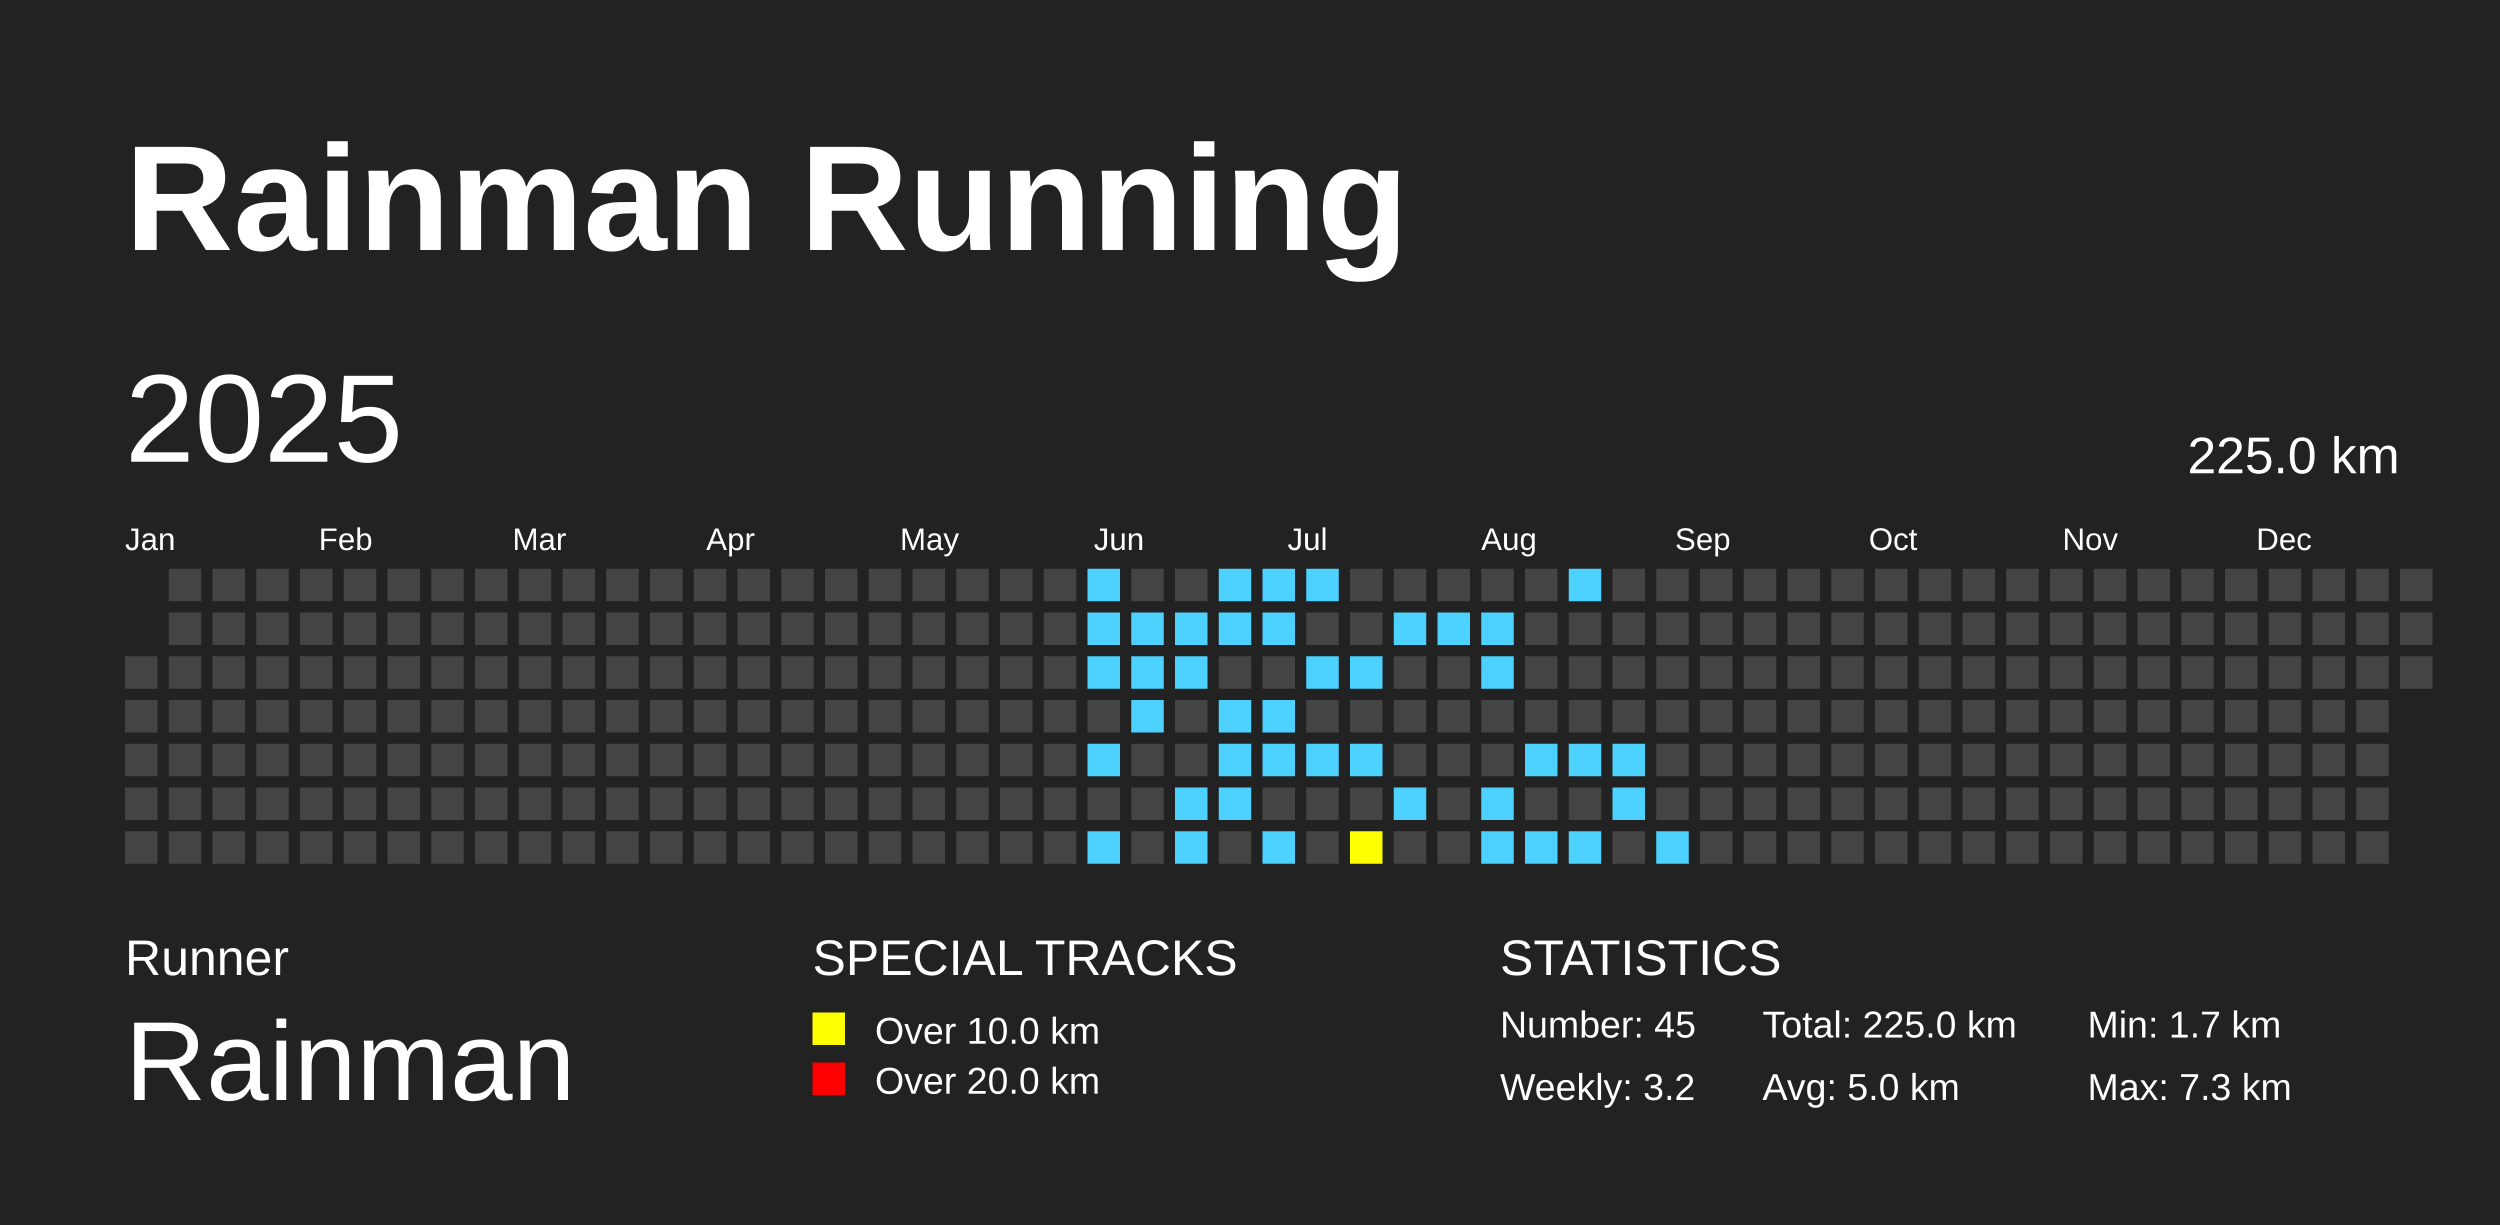
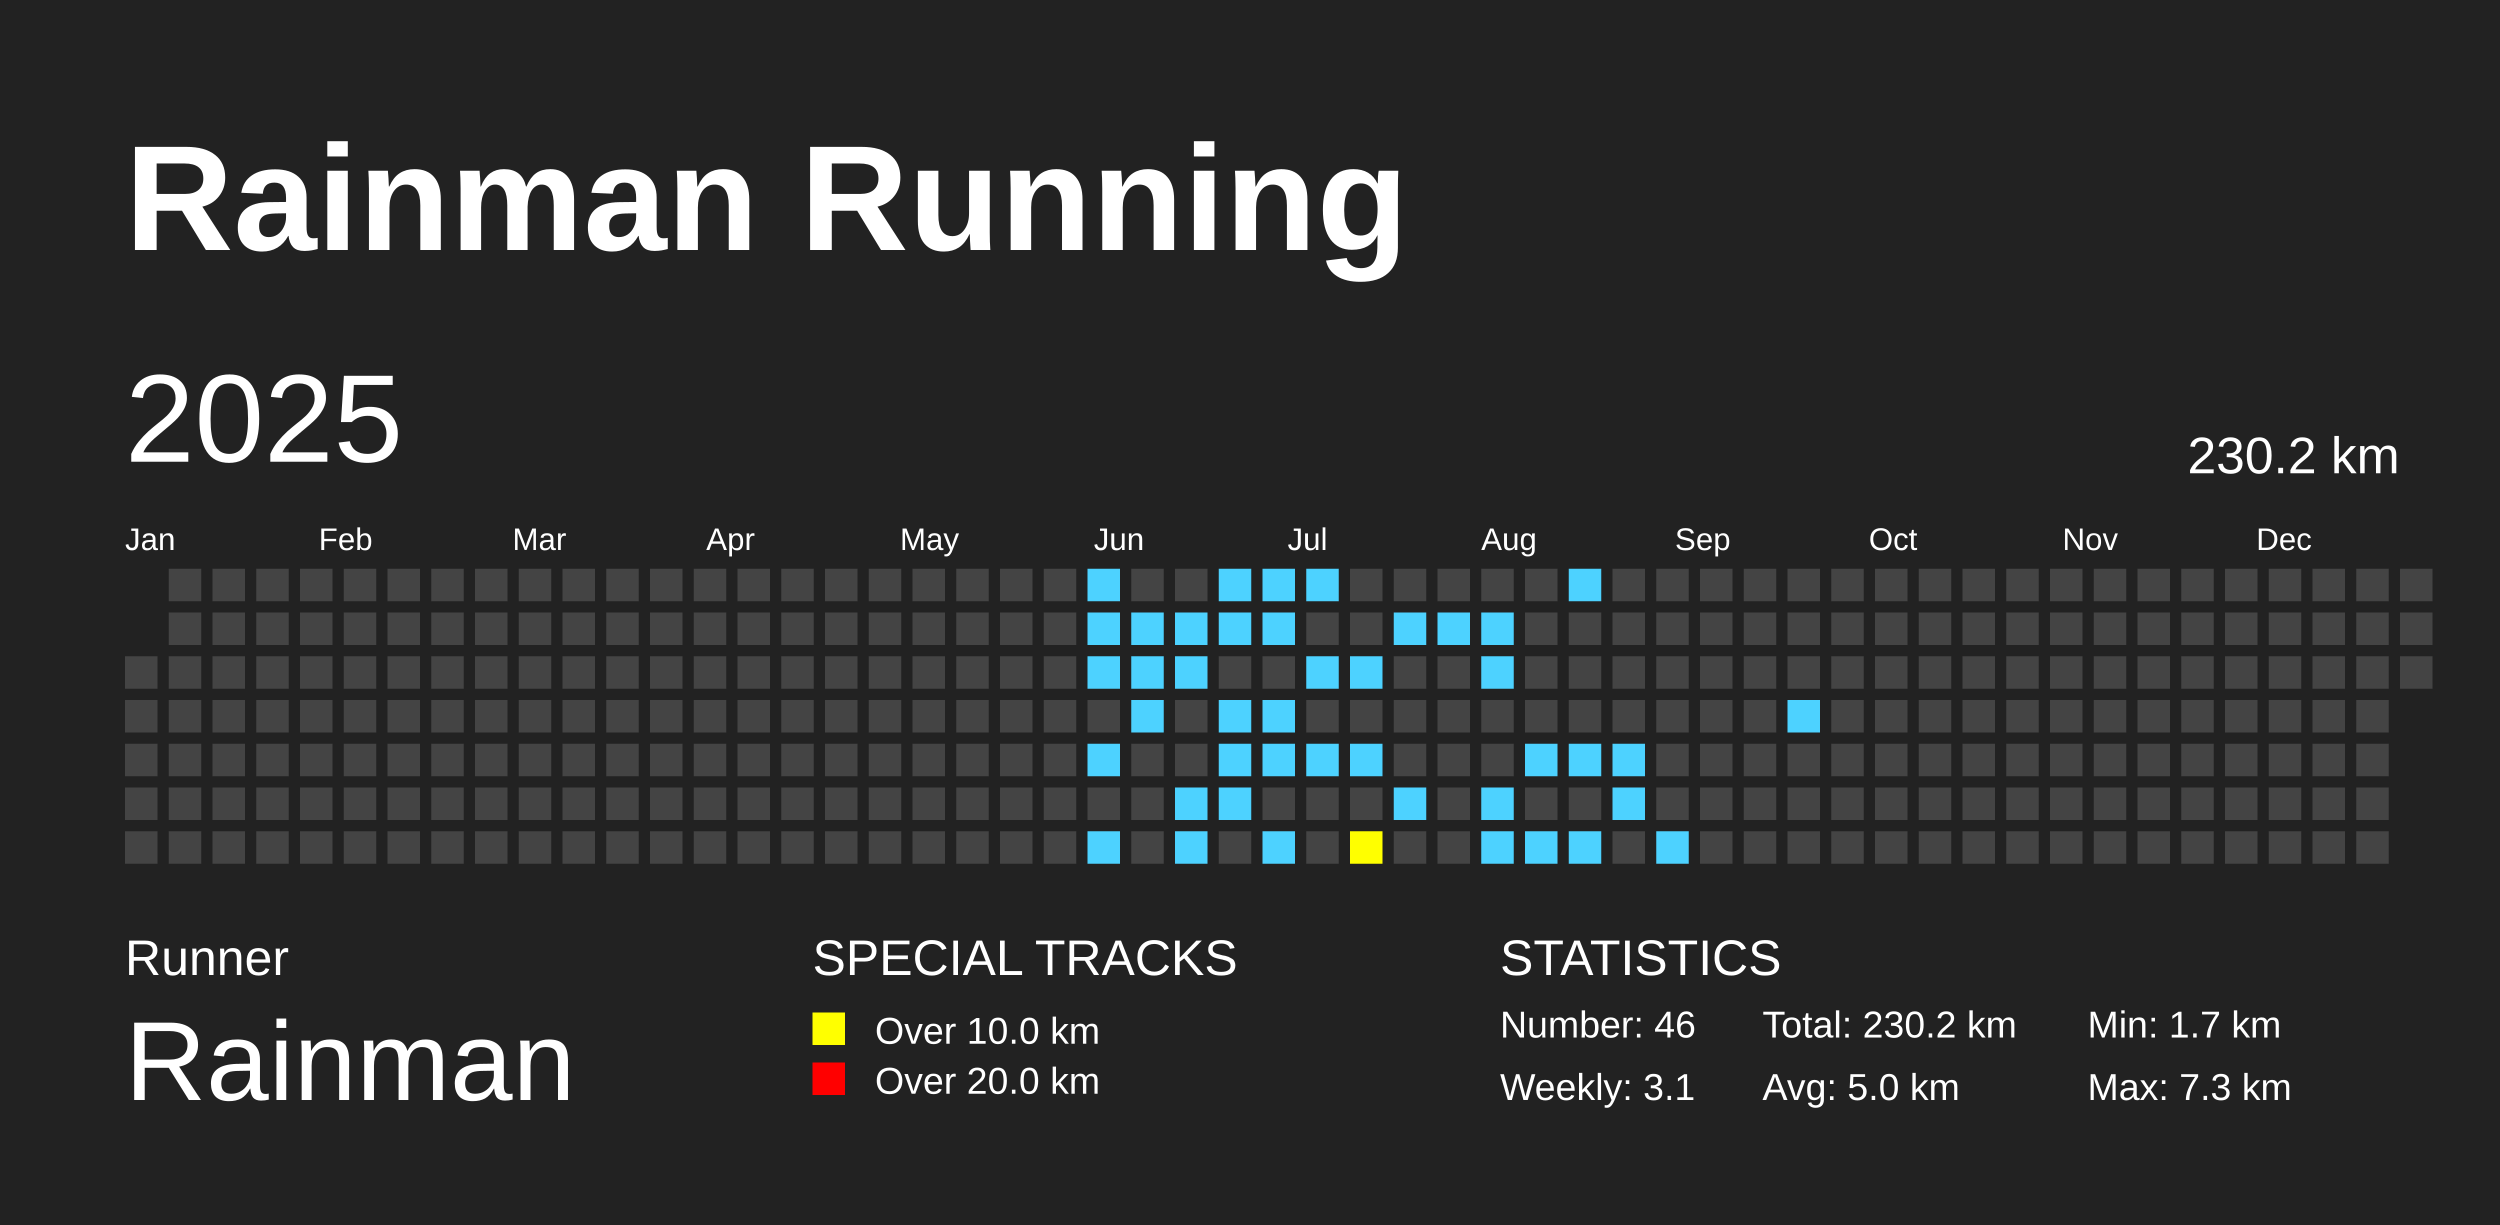
<svg xmlns="http://www.w3.org/2000/svg" baseProfile="full" height="98mm" version="1.1" viewBox="0,0,200,98" width="200mm">
  <defs />
  <rect fill="#222222" height="98" width="200" x="0" y="0" />
  <text fill="#FFFFFF" style="font-size:12px; font-family:Arial; font-weight:bold;" x="10" y="20">Rainman Running</text>
  <text fill="#FFFFFF" style="font-size:4px; font-family:Arial" x="10" y="78">Runner</text>
  <text fill="#FFFFFF" style="font-size:9px; font-family:Arial" x="10" y="88">Rainman</text>
  <text fill="#FFFFFF" style="font-size:4px; font-family:Arial" x="65" y="78">SPECIAL TRACKS</text>
  <rect fill="yellow" height="2.6" width="2.6" x="65" y="81" />
  <text fill="#FFFFFF" style="font-size:3px; font-family:Arial" x="70" y="83.5">Over 10.0 km</text>
  <rect fill="red" height="2.6" width="2.6" x="65" y="85" />
  <text fill="#FFFFFF" style="font-size:3px; font-family:Arial" x="70" y="87.5">Over 20.0 km</text>
  <text fill="#FFFFFF" style="font-size:4px; font-family:Arial" x="120" y="78">STATISTICS</text>
-   <text fill="#FFFFFF" style="font-size:3px; font-family:Arial" x="120" y="83">Number: 45</text>
-   <text fill="#FFFFFF" style="font-size:3px; font-family:Arial" x="120" y="88">Weekly: 3.2</text>
-   <text fill="#FFFFFF" style="font-size:3px; font-family:Arial" x="141" y="83">Total: 225.0 km</text>
+   <text fill="#FFFFFF" style="font-size:3px; font-family:Arial" x="120" y="83">Number: 46</text>
+   <text fill="#FFFFFF" style="font-size:3px; font-family:Arial" x="120" y="88">Weekly: 3.1</text>
+   <text fill="#FFFFFF" style="font-size:3px; font-family:Arial" x="141" y="83">Total: 230.2 km</text>
  <text fill="#FFFFFF" style="font-size:3px; font-family:Arial" x="141" y="88">Avg: 5.0 km</text>
  <text fill="#FFFFFF" style="font-size:3px; font-family:Arial" x="167" y="83">Min: 1.7 km</text>
  <text fill="#FFFFFF" style="font-size:3px; font-family:Arial" x="167" y="88">Max: 7.3 km</text>
  <text dominant-baseline="hanging" fill="#FFFFFF" style="font-size:10.0px; font-family:Arial;" x="10" y="30">2025</text>
-   <text dominant-baseline="hanging" fill="#FFFFFF" style="font-size:4.125px; font-family:Arial;" x="175" y="35">225.0 km</text>
+   <text dominant-baseline="hanging" fill="#FFFFFF" style="font-size:4.125px; font-family:Arial;" x="175" y="35">230.2 km</text>
  <text fill="#FFFFFF" style="font-size:2.5px; font-family:Arial" x="10.0" y="44">Jan</text>
  <text fill="#FFFFFF" style="font-size:2.5px; font-family:Arial" x="25.5" y="44">Feb</text>
  <text fill="#FFFFFF" style="font-size:2.5px; font-family:Arial" x="41.0" y="44">Mar</text>
  <text fill="#FFFFFF" style="font-size:2.5px; font-family:Arial" x="56.5" y="44">Apr</text>
  <text fill="#FFFFFF" style="font-size:2.5px; font-family:Arial" x="72.0" y="44">May</text>
  <text fill="#FFFFFF" style="font-size:2.5px; font-family:Arial" x="87.5" y="44">Jun</text>
  <text fill="#FFFFFF" style="font-size:2.5px; font-family:Arial" x="103.0" y="44">Jul</text>
  <text fill="#FFFFFF" style="font-size:2.5px; font-family:Arial" x="118.5" y="44">Aug</text>
  <text fill="#FFFFFF" style="font-size:2.5px; font-family:Arial" x="134.0" y="44">Sep</text>
  <text fill="#FFFFFF" style="font-size:2.5px; font-family:Arial" x="149.5" y="44">Oct</text>
  <text fill="#FFFFFF" style="font-size:2.5px; font-family:Arial" x="165.0" y="44">Nov</text>
  <text fill="#FFFFFF" style="font-size:2.5px; font-family:Arial" x="180.5" y="44">Dec</text>
  <rect fill="#444444" height="2.6" width="2.6" x="10.0" y="52.5" />
  <rect fill="#444444" height="2.6" width="2.6" x="10.0" y="56.0" />
  <rect fill="#444444" height="2.6" width="2.6" x="10.0" y="59.5" />
  <rect fill="#444444" height="2.6" width="2.6" x="10.0" y="63.0" />
  <rect fill="#444444" height="2.6" width="2.6" x="10.0" y="66.5" />
  <rect fill="#444444" height="2.6" width="2.6" x="13.5" y="45.5" />
  <rect fill="#444444" height="2.6" width="2.6" x="13.5" y="49.0" />
  <rect fill="#444444" height="2.6" width="2.6" x="13.5" y="52.5" />
  <rect fill="#444444" height="2.6" width="2.6" x="13.5" y="56.0" />
  <rect fill="#444444" height="2.6" width="2.6" x="13.5" y="59.5" />
  <rect fill="#444444" height="2.6" width="2.6" x="13.5" y="63.0" />
  <rect fill="#444444" height="2.6" width="2.6" x="13.5" y="66.5" />
  <rect fill="#444444" height="2.6" width="2.6" x="17.0" y="45.5" />
  <rect fill="#444444" height="2.6" width="2.6" x="17.0" y="49.0" />
  <rect fill="#444444" height="2.6" width="2.6" x="17.0" y="52.5" />
  <rect fill="#444444" height="2.6" width="2.6" x="17.0" y="56.0" />
  <rect fill="#444444" height="2.6" width="2.6" x="17.0" y="59.5" />
  <rect fill="#444444" height="2.6" width="2.6" x="17.0" y="63.0" />
  <rect fill="#444444" height="2.6" width="2.6" x="17.0" y="66.5" />
  <rect fill="#444444" height="2.6" width="2.6" x="20.5" y="45.5" />
  <rect fill="#444444" height="2.6" width="2.6" x="20.5" y="49.0" />
  <rect fill="#444444" height="2.6" width="2.6" x="20.5" y="52.5" />
  <rect fill="#444444" height="2.6" width="2.6" x="20.5" y="56.0" />
  <rect fill="#444444" height="2.6" width="2.6" x="20.5" y="59.5" />
  <rect fill="#444444" height="2.6" width="2.6" x="20.5" y="63.0" />
  <rect fill="#444444" height="2.6" width="2.6" x="20.5" y="66.5" />
  <rect fill="#444444" height="2.6" width="2.6" x="24.0" y="45.5" />
  <rect fill="#444444" height="2.6" width="2.6" x="24.0" y="49.0" />
  <rect fill="#444444" height="2.6" width="2.6" x="24.0" y="52.5" />
  <rect fill="#444444" height="2.6" width="2.6" x="24.0" y="56.0" />
  <rect fill="#444444" height="2.6" width="2.6" x="24.0" y="59.5" />
  <rect fill="#444444" height="2.6" width="2.6" x="24.0" y="63.0" />
  <rect fill="#444444" height="2.6" width="2.6" x="24.0" y="66.5" />
  <rect fill="#444444" height="2.6" width="2.6" x="27.5" y="45.5" />
  <rect fill="#444444" height="2.6" width="2.6" x="27.5" y="49.0" />
  <rect fill="#444444" height="2.6" width="2.6" x="27.5" y="52.5" />
  <rect fill="#444444" height="2.6" width="2.6" x="27.5" y="56.0" />
  <rect fill="#444444" height="2.6" width="2.6" x="27.5" y="59.5" />
  <rect fill="#444444" height="2.6" width="2.6" x="27.5" y="63.0" />
  <rect fill="#444444" height="2.6" width="2.6" x="27.5" y="66.5" />
  <rect fill="#444444" height="2.6" width="2.6" x="31.0" y="45.5" />
  <rect fill="#444444" height="2.6" width="2.6" x="31.0" y="49.0" />
  <rect fill="#444444" height="2.6" width="2.6" x="31.0" y="52.5" />
  <rect fill="#444444" height="2.6" width="2.6" x="31.0" y="56.0" />
  <rect fill="#444444" height="2.6" width="2.6" x="31.0" y="59.5" />
  <rect fill="#444444" height="2.6" width="2.6" x="31.0" y="63.0" />
  <rect fill="#444444" height="2.6" width="2.6" x="31.0" y="66.5" />
  <rect fill="#444444" height="2.6" width="2.6" x="34.5" y="45.5" />
  <rect fill="#444444" height="2.6" width="2.6" x="34.5" y="49.0" />
  <rect fill="#444444" height="2.6" width="2.6" x="34.5" y="52.5" />
  <rect fill="#444444" height="2.6" width="2.6" x="34.5" y="56.0" />
  <rect fill="#444444" height="2.6" width="2.6" x="34.5" y="59.5" />
  <rect fill="#444444" height="2.6" width="2.6" x="34.5" y="63.0" />
  <rect fill="#444444" height="2.6" width="2.6" x="34.5" y="66.5" />
  <rect fill="#444444" height="2.6" width="2.6" x="38.0" y="45.5" />
  <rect fill="#444444" height="2.6" width="2.6" x="38.0" y="49.0" />
  <rect fill="#444444" height="2.6" width="2.6" x="38.0" y="52.5" />
  <rect fill="#444444" height="2.6" width="2.6" x="38.0" y="56.0" />
  <rect fill="#444444" height="2.6" width="2.6" x="38.0" y="59.5" />
  <rect fill="#444444" height="2.6" width="2.6" x="38.0" y="63.0" />
  <rect fill="#444444" height="2.6" width="2.6" x="38.0" y="66.5" />
  <rect fill="#444444" height="2.6" width="2.6" x="41.5" y="45.5" />
  <rect fill="#444444" height="2.6" width="2.6" x="41.5" y="49.0" />
  <rect fill="#444444" height="2.6" width="2.6" x="41.5" y="52.5" />
  <rect fill="#444444" height="2.6" width="2.6" x="41.5" y="56.0" />
  <rect fill="#444444" height="2.6" width="2.6" x="41.5" y="59.5" />
  <rect fill="#444444" height="2.6" width="2.6" x="41.5" y="63.0" />
  <rect fill="#444444" height="2.6" width="2.6" x="41.5" y="66.5" />
  <rect fill="#444444" height="2.6" width="2.6" x="45.0" y="45.5" />
  <rect fill="#444444" height="2.6" width="2.6" x="45.0" y="49.0" />
  <rect fill="#444444" height="2.6" width="2.6" x="45.0" y="52.5" />
  <rect fill="#444444" height="2.6" width="2.6" x="45.0" y="56.0" />
  <rect fill="#444444" height="2.6" width="2.6" x="45.0" y="59.5" />
  <rect fill="#444444" height="2.6" width="2.6" x="45.0" y="63.0" />
  <rect fill="#444444" height="2.6" width="2.6" x="45.0" y="66.5" />
  <rect fill="#444444" height="2.6" width="2.6" x="48.5" y="45.5" />
  <rect fill="#444444" height="2.6" width="2.6" x="48.5" y="49.0" />
  <rect fill="#444444" height="2.6" width="2.6" x="48.5" y="52.5" />
  <rect fill="#444444" height="2.6" width="2.6" x="48.5" y="56.0" />
  <rect fill="#444444" height="2.6" width="2.6" x="48.5" y="59.5" />
  <rect fill="#444444" height="2.6" width="2.6" x="48.5" y="63.0" />
  <rect fill="#444444" height="2.6" width="2.6" x="48.5" y="66.5" />
  <rect fill="#444444" height="2.6" width="2.6" x="52.0" y="45.5" />
  <rect fill="#444444" height="2.6" width="2.6" x="52.0" y="49.0" />
  <rect fill="#444444" height="2.6" width="2.6" x="52.0" y="52.5" />
  <rect fill="#444444" height="2.6" width="2.6" x="52.0" y="56.0" />
  <rect fill="#444444" height="2.6" width="2.6" x="52.0" y="59.5" />
  <rect fill="#444444" height="2.6" width="2.6" x="52.0" y="63.0" />
  <rect fill="#444444" height="2.6" width="2.6" x="52.0" y="66.5" />
  <rect fill="#444444" height="2.6" width="2.6" x="55.5" y="45.5" />
  <rect fill="#444444" height="2.6" width="2.6" x="55.5" y="49.0" />
  <rect fill="#444444" height="2.6" width="2.6" x="55.5" y="52.5" />
  <rect fill="#444444" height="2.6" width="2.6" x="55.5" y="56.0" />
  <rect fill="#444444" height="2.6" width="2.6" x="55.5" y="59.5" />
  <rect fill="#444444" height="2.6" width="2.6" x="55.5" y="63.0" />
  <rect fill="#444444" height="2.6" width="2.6" x="55.5" y="66.5" />
  <rect fill="#444444" height="2.6" width="2.6" x="59.0" y="45.5" />
  <rect fill="#444444" height="2.6" width="2.6" x="59.0" y="49.0" />
  <rect fill="#444444" height="2.6" width="2.6" x="59.0" y="52.5" />
  <rect fill="#444444" height="2.6" width="2.6" x="59.0" y="56.0" />
  <rect fill="#444444" height="2.6" width="2.6" x="59.0" y="59.5" />
  <rect fill="#444444" height="2.6" width="2.6" x="59.0" y="63.0" />
  <rect fill="#444444" height="2.6" width="2.6" x="59.0" y="66.5" />
  <rect fill="#444444" height="2.6" width="2.6" x="62.5" y="45.5" />
  <rect fill="#444444" height="2.6" width="2.6" x="62.5" y="49.0" />
  <rect fill="#444444" height="2.6" width="2.6" x="62.5" y="52.5" />
  <rect fill="#444444" height="2.6" width="2.6" x="62.5" y="56.0" />
  <rect fill="#444444" height="2.6" width="2.6" x="62.5" y="59.5" />
  <rect fill="#444444" height="2.6" width="2.6" x="62.5" y="63.0" />
  <rect fill="#444444" height="2.6" width="2.6" x="62.5" y="66.5" />
  <rect fill="#444444" height="2.6" width="2.6" x="66.0" y="45.5" />
  <rect fill="#444444" height="2.6" width="2.6" x="66.0" y="49.0" />
  <rect fill="#444444" height="2.6" width="2.6" x="66.0" y="52.5" />
  <rect fill="#444444" height="2.6" width="2.6" x="66.0" y="56.0" />
  <rect fill="#444444" height="2.6" width="2.6" x="66.0" y="59.5" />
  <rect fill="#444444" height="2.6" width="2.6" x="66.0" y="63.0" />
  <rect fill="#444444" height="2.6" width="2.6" x="66.0" y="66.5" />
  <rect fill="#444444" height="2.6" width="2.6" x="69.5" y="45.5" />
  <rect fill="#444444" height="2.6" width="2.6" x="69.5" y="49.0" />
  <rect fill="#444444" height="2.6" width="2.6" x="69.5" y="52.5" />
  <rect fill="#444444" height="2.6" width="2.6" x="69.5" y="56.0" />
  <rect fill="#444444" height="2.6" width="2.6" x="69.5" y="59.5" />
  <rect fill="#444444" height="2.6" width="2.6" x="69.5" y="63.0" />
  <rect fill="#444444" height="2.6" width="2.6" x="69.5" y="66.5" />
  <rect fill="#444444" height="2.6" width="2.6" x="73.0" y="45.5" />
  <rect fill="#444444" height="2.6" width="2.6" x="73.0" y="49.0" />
  <rect fill="#444444" height="2.6" width="2.6" x="73.0" y="52.5" />
  <rect fill="#444444" height="2.6" width="2.6" x="73.0" y="56.0" />
  <rect fill="#444444" height="2.6" width="2.6" x="73.0" y="59.5" />
  <rect fill="#444444" height="2.6" width="2.6" x="73.0" y="63.0" />
  <rect fill="#444444" height="2.6" width="2.6" x="73.0" y="66.5" />
  <rect fill="#444444" height="2.6" width="2.6" x="76.5" y="45.5" />
  <rect fill="#444444" height="2.6" width="2.6" x="76.5" y="49.0" />
  <rect fill="#444444" height="2.6" width="2.6" x="76.5" y="52.5" />
  <rect fill="#444444" height="2.6" width="2.6" x="76.5" y="56.0" />
  <rect fill="#444444" height="2.6" width="2.6" x="76.5" y="59.5" />
  <rect fill="#444444" height="2.6" width="2.6" x="76.5" y="63.0" />
  <rect fill="#444444" height="2.6" width="2.6" x="76.5" y="66.5" />
  <rect fill="#444444" height="2.6" width="2.6" x="80.0" y="45.5" />
  <rect fill="#444444" height="2.6" width="2.6" x="80.0" y="49.0" />
  <rect fill="#444444" height="2.6" width="2.6" x="80.0" y="52.5" />
  <rect fill="#444444" height="2.6" width="2.6" x="80.0" y="56.0" />
  <rect fill="#444444" height="2.6" width="2.6" x="80.0" y="59.5" />
  <rect fill="#444444" height="2.6" width="2.6" x="80.0" y="63.0" />
  <rect fill="#444444" height="2.6" width="2.6" x="80.0" y="66.5" />
  <rect fill="#444444" height="2.6" width="2.6" x="83.5" y="45.5" />
  <rect fill="#444444" height="2.6" width="2.6" x="83.5" y="49.0" />
  <rect fill="#444444" height="2.6" width="2.6" x="83.5" y="52.5" />
  <rect fill="#444444" height="2.6" width="2.6" x="83.5" y="56.0" />
  <rect fill="#444444" height="2.6" width="2.6" x="83.5" y="59.5" />
  <rect fill="#444444" height="2.6" width="2.6" x="83.5" y="63.0" />
  <rect fill="#444444" height="2.6" width="2.6" x="83.5" y="66.5" />
  <rect fill="#4DD2FF" height="2.6" width="2.6" x="87.0" y="45.5" />
  <rect fill="#4DD2FF" height="2.6" width="2.6" x="87.0" y="49.0" />
  <rect fill="#4DD2FF" height="2.6" width="2.6" x="87.0" y="52.5" />
  <rect fill="#444444" height="2.6" width="2.6" x="87.0" y="56.0" />
  <rect fill="#4DD2FF" height="2.6" width="2.6" x="87.0" y="59.5" />
  <rect fill="#444444" height="2.6" width="2.6" x="87.0" y="63.0" />
  <rect fill="#4DD2FF" height="2.6" width="2.6" x="87.0" y="66.5" />
  <rect fill="#444444" height="2.6" width="2.6" x="90.5" y="45.5" />
  <rect fill="#4DD2FF" height="2.6" width="2.6" x="90.5" y="49.0" />
  <rect fill="#4DD2FF" height="2.6" width="2.6" x="90.5" y="52.5" />
  <rect fill="#4DD2FF" height="2.6" width="2.6" x="90.5" y="56.0" />
  <rect fill="#444444" height="2.6" width="2.6" x="90.5" y="59.5" />
  <rect fill="#444444" height="2.6" width="2.6" x="90.5" y="63.0" />
  <rect fill="#444444" height="2.6" width="2.6" x="90.5" y="66.5" />
  <rect fill="#444444" height="2.6" width="2.6" x="94.0" y="45.5" />
  <rect fill="#4DD2FF" height="2.6" width="2.6" x="94.0" y="49.0" />
  <rect fill="#4DD2FF" height="2.6" width="2.6" x="94.0" y="52.5" />
  <rect fill="#444444" height="2.6" width="2.6" x="94.0" y="56.0" />
  <rect fill="#444444" height="2.6" width="2.6" x="94.0" y="59.5" />
  <rect fill="#4DD2FF" height="2.6" width="2.6" x="94.0" y="63.0" />
  <rect fill="#4DD2FF" height="2.6" width="2.6" x="94.0" y="66.5" />
  <rect fill="#4DD2FF" height="2.6" width="2.6" x="97.5" y="45.5" />
  <rect fill="#4DD2FF" height="2.6" width="2.6" x="97.5" y="49.0" />
  <rect fill="#444444" height="2.6" width="2.6" x="97.5" y="52.5" />
  <rect fill="#4DD2FF" height="2.6" width="2.6" x="97.5" y="56.0" />
  <rect fill="#4DD2FF" height="2.6" width="2.6" x="97.5" y="59.5" />
  <rect fill="#4DD2FF" height="2.6" width="2.6" x="97.5" y="63.0" />
  <rect fill="#444444" height="2.6" width="2.6" x="97.5" y="66.5" />
  <rect fill="#4DD2FF" height="2.6" width="2.6" x="101.0" y="45.5" />
  <rect fill="#4DD2FF" height="2.6" width="2.6" x="101.0" y="49.0" />
  <rect fill="#444444" height="2.6" width="2.6" x="101.0" y="52.5" />
  <rect fill="#4DD2FF" height="2.6" width="2.6" x="101.0" y="56.0" />
  <rect fill="#4DD2FF" height="2.6" width="2.6" x="101.0" y="59.5" />
  <rect fill="#444444" height="2.6" width="2.6" x="101.0" y="63.0" />
  <rect fill="#4DD2FF" height="2.6" width="2.6" x="101.0" y="66.5" />
  <rect fill="#4DD2FF" height="2.6" width="2.6" x="104.5" y="45.5" />
  <rect fill="#444444" height="2.6" width="2.6" x="104.5" y="49.0" />
  <rect fill="#4DD2FF" height="2.6" width="2.6" x="104.5" y="52.5" />
  <rect fill="#444444" height="2.6" width="2.6" x="104.5" y="56.0" />
  <rect fill="#4DD2FF" height="2.6" width="2.6" x="104.5" y="59.5" />
  <rect fill="#444444" height="2.6" width="2.6" x="104.5" y="63.0" />
  <rect fill="#444444" height="2.6" width="2.6" x="104.5" y="66.5" />
  <rect fill="#444444" height="2.6" width="2.6" x="108.0" y="45.5" />
  <rect fill="#444444" height="2.6" width="2.6" x="108.0" y="49.0" />
  <rect fill="#4DD2FF" height="2.6" width="2.6" x="108.0" y="52.5" />
  <rect fill="#444444" height="2.6" width="2.6" x="108.0" y="56.0" />
  <rect fill="#4DD2FF" height="2.6" width="2.6" x="108.0" y="59.5" />
  <rect fill="#444444" height="2.6" width="2.6" x="108.0" y="63.0" />
  <rect fill="yellow" height="2.6" width="2.6" x="108.0" y="66.5" />
  <rect fill="#444444" height="2.6" width="2.6" x="111.5" y="45.5" />
  <rect fill="#4DD2FF" height="2.6" width="2.6" x="111.5" y="49.0" />
  <rect fill="#444444" height="2.6" width="2.6" x="111.5" y="52.5" />
  <rect fill="#444444" height="2.6" width="2.6" x="111.5" y="56.0" />
  <rect fill="#444444" height="2.6" width="2.6" x="111.5" y="59.5" />
  <rect fill="#4DD2FF" height="2.6" width="2.6" x="111.5" y="63.0" />
  <rect fill="#444444" height="2.6" width="2.6" x="111.5" y="66.5" />
  <rect fill="#444444" height="2.6" width="2.6" x="115.0" y="45.5" />
  <rect fill="#4DD2FF" height="2.6" width="2.6" x="115.0" y="49.0" />
  <rect fill="#444444" height="2.6" width="2.6" x="115.0" y="52.5" />
  <rect fill="#444444" height="2.6" width="2.6" x="115.0" y="56.0" />
  <rect fill="#444444" height="2.6" width="2.6" x="115.0" y="59.5" />
  <rect fill="#444444" height="2.6" width="2.6" x="115.0" y="63.0" />
  <rect fill="#444444" height="2.6" width="2.6" x="115.0" y="66.5" />
  <rect fill="#444444" height="2.6" width="2.6" x="118.5" y="45.5" />
  <rect fill="#4DD2FF" height="2.6" width="2.6" x="118.5" y="49.0" />
  <rect fill="#4DD2FF" height="2.6" width="2.6" x="118.5" y="52.5" />
  <rect fill="#444444" height="2.6" width="2.6" x="118.5" y="56.0" />
  <rect fill="#444444" height="2.6" width="2.6" x="118.5" y="59.5" />
  <rect fill="#4DD2FF" height="2.6" width="2.6" x="118.5" y="63.0" />
  <rect fill="#4DD2FF" height="2.6" width="2.6" x="118.5" y="66.5" />
  <rect fill="#444444" height="2.6" width="2.6" x="122.0" y="45.5" />
  <rect fill="#444444" height="2.6" width="2.6" x="122.0" y="49.0" />
  <rect fill="#444444" height="2.6" width="2.6" x="122.0" y="52.5" />
  <rect fill="#444444" height="2.6" width="2.6" x="122.0" y="56.0" />
  <rect fill="#4DD2FF" height="2.6" width="2.6" x="122.0" y="59.5" />
  <rect fill="#444444" height="2.6" width="2.6" x="122.0" y="63.0" />
  <rect fill="#4DD2FF" height="2.6" width="2.6" x="122.0" y="66.5" />
  <rect fill="#4DD2FF" height="2.6" width="2.6" x="125.5" y="45.5" />
  <rect fill="#444444" height="2.6" width="2.6" x="125.5" y="49.0" />
  <rect fill="#444444" height="2.6" width="2.6" x="125.5" y="52.5" />
  <rect fill="#444444" height="2.6" width="2.6" x="125.5" y="56.0" />
  <rect fill="#4DD2FF" height="2.6" width="2.6" x="125.5" y="59.5" />
  <rect fill="#444444" height="2.6" width="2.6" x="125.5" y="63.0" />
  <rect fill="#4DD2FF" height="2.6" width="2.6" x="125.5" y="66.5" />
  <rect fill="#444444" height="2.6" width="2.6" x="129.0" y="45.5" />
  <rect fill="#444444" height="2.6" width="2.6" x="129.0" y="49.0" />
  <rect fill="#444444" height="2.6" width="2.6" x="129.0" y="52.5" />
  <rect fill="#444444" height="2.6" width="2.6" x="129.0" y="56.0" />
  <rect fill="#4DD2FF" height="2.6" width="2.6" x="129.0" y="59.5" />
  <rect fill="#4DD2FF" height="2.6" width="2.6" x="129.0" y="63.0" />
  <rect fill="#444444" height="2.6" width="2.6" x="129.0" y="66.5" />
  <rect fill="#444444" height="2.6" width="2.6" x="132.5" y="45.5" />
  <rect fill="#444444" height="2.6" width="2.6" x="132.5" y="49.0" />
  <rect fill="#444444" height="2.6" width="2.6" x="132.5" y="52.5" />
  <rect fill="#444444" height="2.6" width="2.6" x="132.5" y="56.0" />
  <rect fill="#444444" height="2.6" width="2.6" x="132.5" y="59.5" />
  <rect fill="#444444" height="2.6" width="2.6" x="132.5" y="63.0" />
  <rect fill="#4DD2FF" height="2.6" width="2.6" x="132.5" y="66.5" />
  <rect fill="#444444" height="2.6" width="2.6" x="136.0" y="45.5" />
  <rect fill="#444444" height="2.6" width="2.6" x="136.0" y="49.0" />
  <rect fill="#444444" height="2.6" width="2.6" x="136.0" y="52.5" />
  <rect fill="#444444" height="2.6" width="2.6" x="136.0" y="56.0" />
  <rect fill="#444444" height="2.6" width="2.6" x="136.0" y="59.5" />
  <rect fill="#444444" height="2.6" width="2.6" x="136.0" y="63.0" />
  <rect fill="#444444" height="2.6" width="2.6" x="136.0" y="66.5" />
  <rect fill="#444444" height="2.6" width="2.6" x="139.5" y="45.5" />
  <rect fill="#444444" height="2.6" width="2.6" x="139.5" y="49.0" />
  <rect fill="#444444" height="2.6" width="2.6" x="139.5" y="52.5" />
  <rect fill="#444444" height="2.6" width="2.6" x="139.5" y="56.0" />
  <rect fill="#444444" height="2.6" width="2.6" x="139.5" y="59.5" />
  <rect fill="#444444" height="2.6" width="2.6" x="139.5" y="63.0" />
  <rect fill="#444444" height="2.6" width="2.6" x="139.5" y="66.5" />
  <rect fill="#444444" height="2.6" width="2.6" x="143.0" y="45.5" />
  <rect fill="#444444" height="2.6" width="2.6" x="143.0" y="49.0" />
  <rect fill="#444444" height="2.6" width="2.6" x="143.0" y="52.5" />
-   <rect fill="#444444" height="2.6" width="2.6" x="143.0" y="56.0" />
+   <rect fill="#4DD2FF" height="2.6" width="2.6" x="143.0" y="56.0" />
  <rect fill="#444444" height="2.6" width="2.6" x="143.0" y="59.5" />
  <rect fill="#444444" height="2.6" width="2.6" x="143.0" y="63.0" />
  <rect fill="#444444" height="2.6" width="2.6" x="143.0" y="66.5" />
  <rect fill="#444444" height="2.6" width="2.6" x="146.5" y="45.5" />
  <rect fill="#444444" height="2.6" width="2.6" x="146.5" y="49.0" />
  <rect fill="#444444" height="2.6" width="2.6" x="146.5" y="52.5" />
  <rect fill="#444444" height="2.6" width="2.6" x="146.5" y="56.0" />
  <rect fill="#444444" height="2.6" width="2.6" x="146.5" y="59.5" />
  <rect fill="#444444" height="2.6" width="2.6" x="146.5" y="63.0" />
  <rect fill="#444444" height="2.6" width="2.6" x="146.5" y="66.5" />
  <rect fill="#444444" height="2.6" width="2.6" x="150.0" y="45.5" />
  <rect fill="#444444" height="2.6" width="2.6" x="150.0" y="49.0" />
  <rect fill="#444444" height="2.6" width="2.6" x="150.0" y="52.5" />
  <rect fill="#444444" height="2.6" width="2.6" x="150.0" y="56.0" />
  <rect fill="#444444" height="2.6" width="2.6" x="150.0" y="59.5" />
  <rect fill="#444444" height="2.6" width="2.6" x="150.0" y="63.0" />
  <rect fill="#444444" height="2.6" width="2.6" x="150.0" y="66.5" />
  <rect fill="#444444" height="2.6" width="2.6" x="153.5" y="45.5" />
  <rect fill="#444444" height="2.6" width="2.6" x="153.5" y="49.0" />
  <rect fill="#444444" height="2.6" width="2.6" x="153.5" y="52.5" />
  <rect fill="#444444" height="2.6" width="2.6" x="153.5" y="56.0" />
  <rect fill="#444444" height="2.6" width="2.6" x="153.5" y="59.5" />
  <rect fill="#444444" height="2.6" width="2.6" x="153.5" y="63.0" />
  <rect fill="#444444" height="2.6" width="2.6" x="153.5" y="66.5" />
  <rect fill="#444444" height="2.6" width="2.6" x="157.0" y="45.5" />
  <rect fill="#444444" height="2.6" width="2.6" x="157.0" y="49.0" />
  <rect fill="#444444" height="2.6" width="2.6" x="157.0" y="52.5" />
  <rect fill="#444444" height="2.6" width="2.6" x="157.0" y="56.0" />
  <rect fill="#444444" height="2.6" width="2.6" x="157.0" y="59.5" />
  <rect fill="#444444" height="2.6" width="2.6" x="157.0" y="63.0" />
  <rect fill="#444444" height="2.6" width="2.6" x="157.0" y="66.5" />
  <rect fill="#444444" height="2.6" width="2.6" x="160.5" y="45.5" />
  <rect fill="#444444" height="2.6" width="2.6" x="160.5" y="49.0" />
  <rect fill="#444444" height="2.6" width="2.6" x="160.5" y="52.5" />
  <rect fill="#444444" height="2.6" width="2.6" x="160.5" y="56.0" />
  <rect fill="#444444" height="2.6" width="2.6" x="160.5" y="59.5" />
  <rect fill="#444444" height="2.6" width="2.6" x="160.5" y="63.0" />
  <rect fill="#444444" height="2.6" width="2.6" x="160.5" y="66.5" />
  <rect fill="#444444" height="2.6" width="2.6" x="164.0" y="45.5" />
  <rect fill="#444444" height="2.6" width="2.6" x="164.0" y="49.0" />
  <rect fill="#444444" height="2.6" width="2.6" x="164.0" y="52.5" />
  <rect fill="#444444" height="2.6" width="2.6" x="164.0" y="56.0" />
  <rect fill="#444444" height="2.6" width="2.6" x="164.0" y="59.5" />
  <rect fill="#444444" height="2.6" width="2.6" x="164.0" y="63.0" />
  <rect fill="#444444" height="2.6" width="2.6" x="164.0" y="66.5" />
  <rect fill="#444444" height="2.6" width="2.6" x="167.5" y="45.5" />
  <rect fill="#444444" height="2.6" width="2.6" x="167.5" y="49.0" />
  <rect fill="#444444" height="2.6" width="2.6" x="167.5" y="52.5" />
  <rect fill="#444444" height="2.6" width="2.6" x="167.5" y="56.0" />
  <rect fill="#444444" height="2.6" width="2.6" x="167.5" y="59.5" />
  <rect fill="#444444" height="2.6" width="2.6" x="167.5" y="63.0" />
  <rect fill="#444444" height="2.6" width="2.6" x="167.5" y="66.5" />
  <rect fill="#444444" height="2.6" width="2.6" x="171.0" y="45.5" />
  <rect fill="#444444" height="2.6" width="2.6" x="171.0" y="49.0" />
  <rect fill="#444444" height="2.6" width="2.6" x="171.0" y="52.5" />
  <rect fill="#444444" height="2.6" width="2.6" x="171.0" y="56.0" />
  <rect fill="#444444" height="2.6" width="2.6" x="171.0" y="59.5" />
  <rect fill="#444444" height="2.6" width="2.6" x="171.0" y="63.0" />
  <rect fill="#444444" height="2.6" width="2.6" x="171.0" y="66.5" />
  <rect fill="#444444" height="2.6" width="2.6" x="174.5" y="45.5" />
  <rect fill="#444444" height="2.6" width="2.6" x="174.5" y="49.0" />
  <rect fill="#444444" height="2.6" width="2.6" x="174.5" y="52.5" />
  <rect fill="#444444" height="2.6" width="2.6" x="174.5" y="56.0" />
  <rect fill="#444444" height="2.6" width="2.6" x="174.5" y="59.5" />
  <rect fill="#444444" height="2.6" width="2.6" x="174.5" y="63.0" />
  <rect fill="#444444" height="2.6" width="2.6" x="174.5" y="66.5" />
  <rect fill="#444444" height="2.6" width="2.6" x="178.0" y="45.5" />
  <rect fill="#444444" height="2.6" width="2.6" x="178.0" y="49.0" />
  <rect fill="#444444" height="2.6" width="2.6" x="178.0" y="52.5" />
  <rect fill="#444444" height="2.6" width="2.6" x="178.0" y="56.0" />
  <rect fill="#444444" height="2.6" width="2.6" x="178.0" y="59.5" />
  <rect fill="#444444" height="2.6" width="2.6" x="178.0" y="63.0" />
  <rect fill="#444444" height="2.6" width="2.6" x="178.0" y="66.5" />
  <rect fill="#444444" height="2.6" width="2.6" x="181.5" y="45.5" />
  <rect fill="#444444" height="2.6" width="2.6" x="181.5" y="49.0" />
  <rect fill="#444444" height="2.6" width="2.6" x="181.5" y="52.5" />
  <rect fill="#444444" height="2.6" width="2.6" x="181.5" y="56.0" />
  <rect fill="#444444" height="2.6" width="2.6" x="181.5" y="59.5" />
  <rect fill="#444444" height="2.6" width="2.6" x="181.5" y="63.0" />
  <rect fill="#444444" height="2.6" width="2.6" x="181.5" y="66.5" />
  <rect fill="#444444" height="2.6" width="2.6" x="185.0" y="45.5" />
  <rect fill="#444444" height="2.6" width="2.6" x="185.0" y="49.0" />
  <rect fill="#444444" height="2.6" width="2.6" x="185.0" y="52.5" />
  <rect fill="#444444" height="2.6" width="2.6" x="185.0" y="56.0" />
  <rect fill="#444444" height="2.6" width="2.6" x="185.0" y="59.5" />
  <rect fill="#444444" height="2.6" width="2.6" x="185.0" y="63.0" />
  <rect fill="#444444" height="2.6" width="2.6" x="185.0" y="66.5" />
  <rect fill="#444444" height="2.6" width="2.6" x="188.5" y="45.5" />
  <rect fill="#444444" height="2.6" width="2.6" x="188.5" y="49.0" />
  <rect fill="#444444" height="2.6" width="2.6" x="188.5" y="52.5" />
  <rect fill="#444444" height="2.6" width="2.6" x="188.5" y="56.0" />
  <rect fill="#444444" height="2.6" width="2.6" x="188.5" y="59.5" />
  <rect fill="#444444" height="2.6" width="2.6" x="188.5" y="63.0" />
  <rect fill="#444444" height="2.6" width="2.6" x="188.5" y="66.5" />
  <rect fill="#444444" height="2.6" width="2.6" x="192.0" y="45.5" />
  <rect fill="#444444" height="2.6" width="2.6" x="192.0" y="49.0" />
  <rect fill="#444444" height="2.6" width="2.6" x="192.0" y="52.5" />
</svg>
